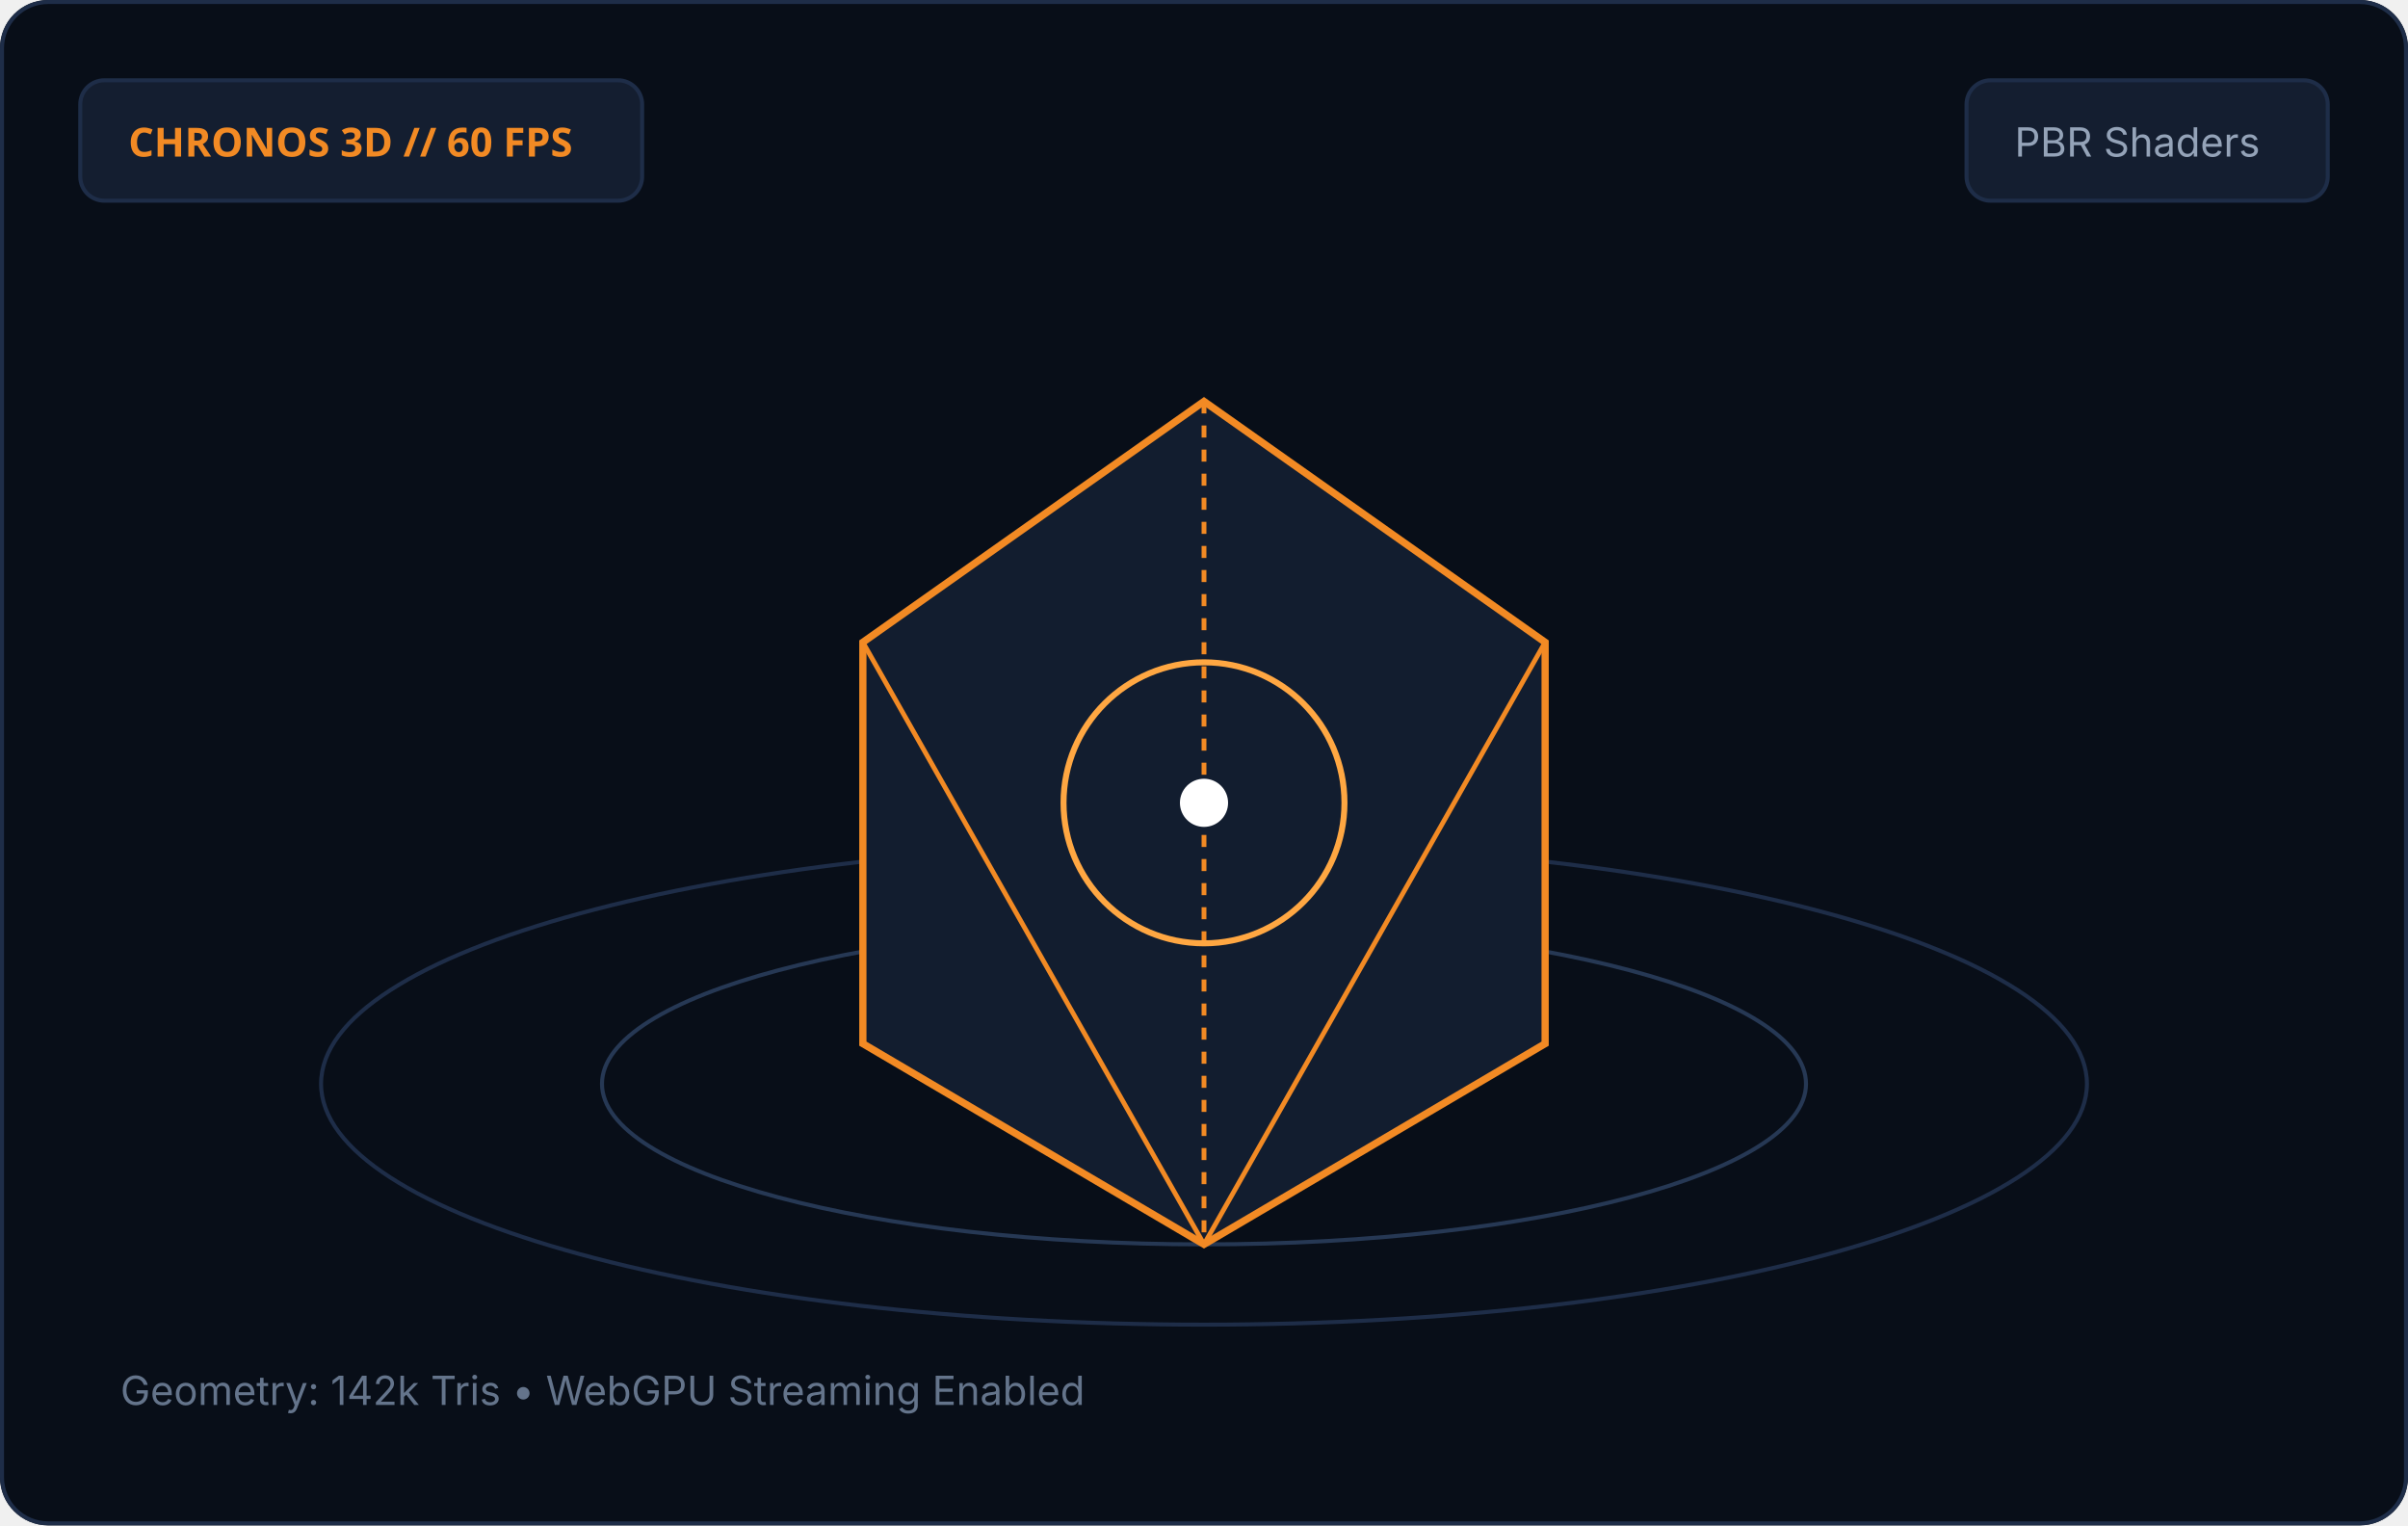
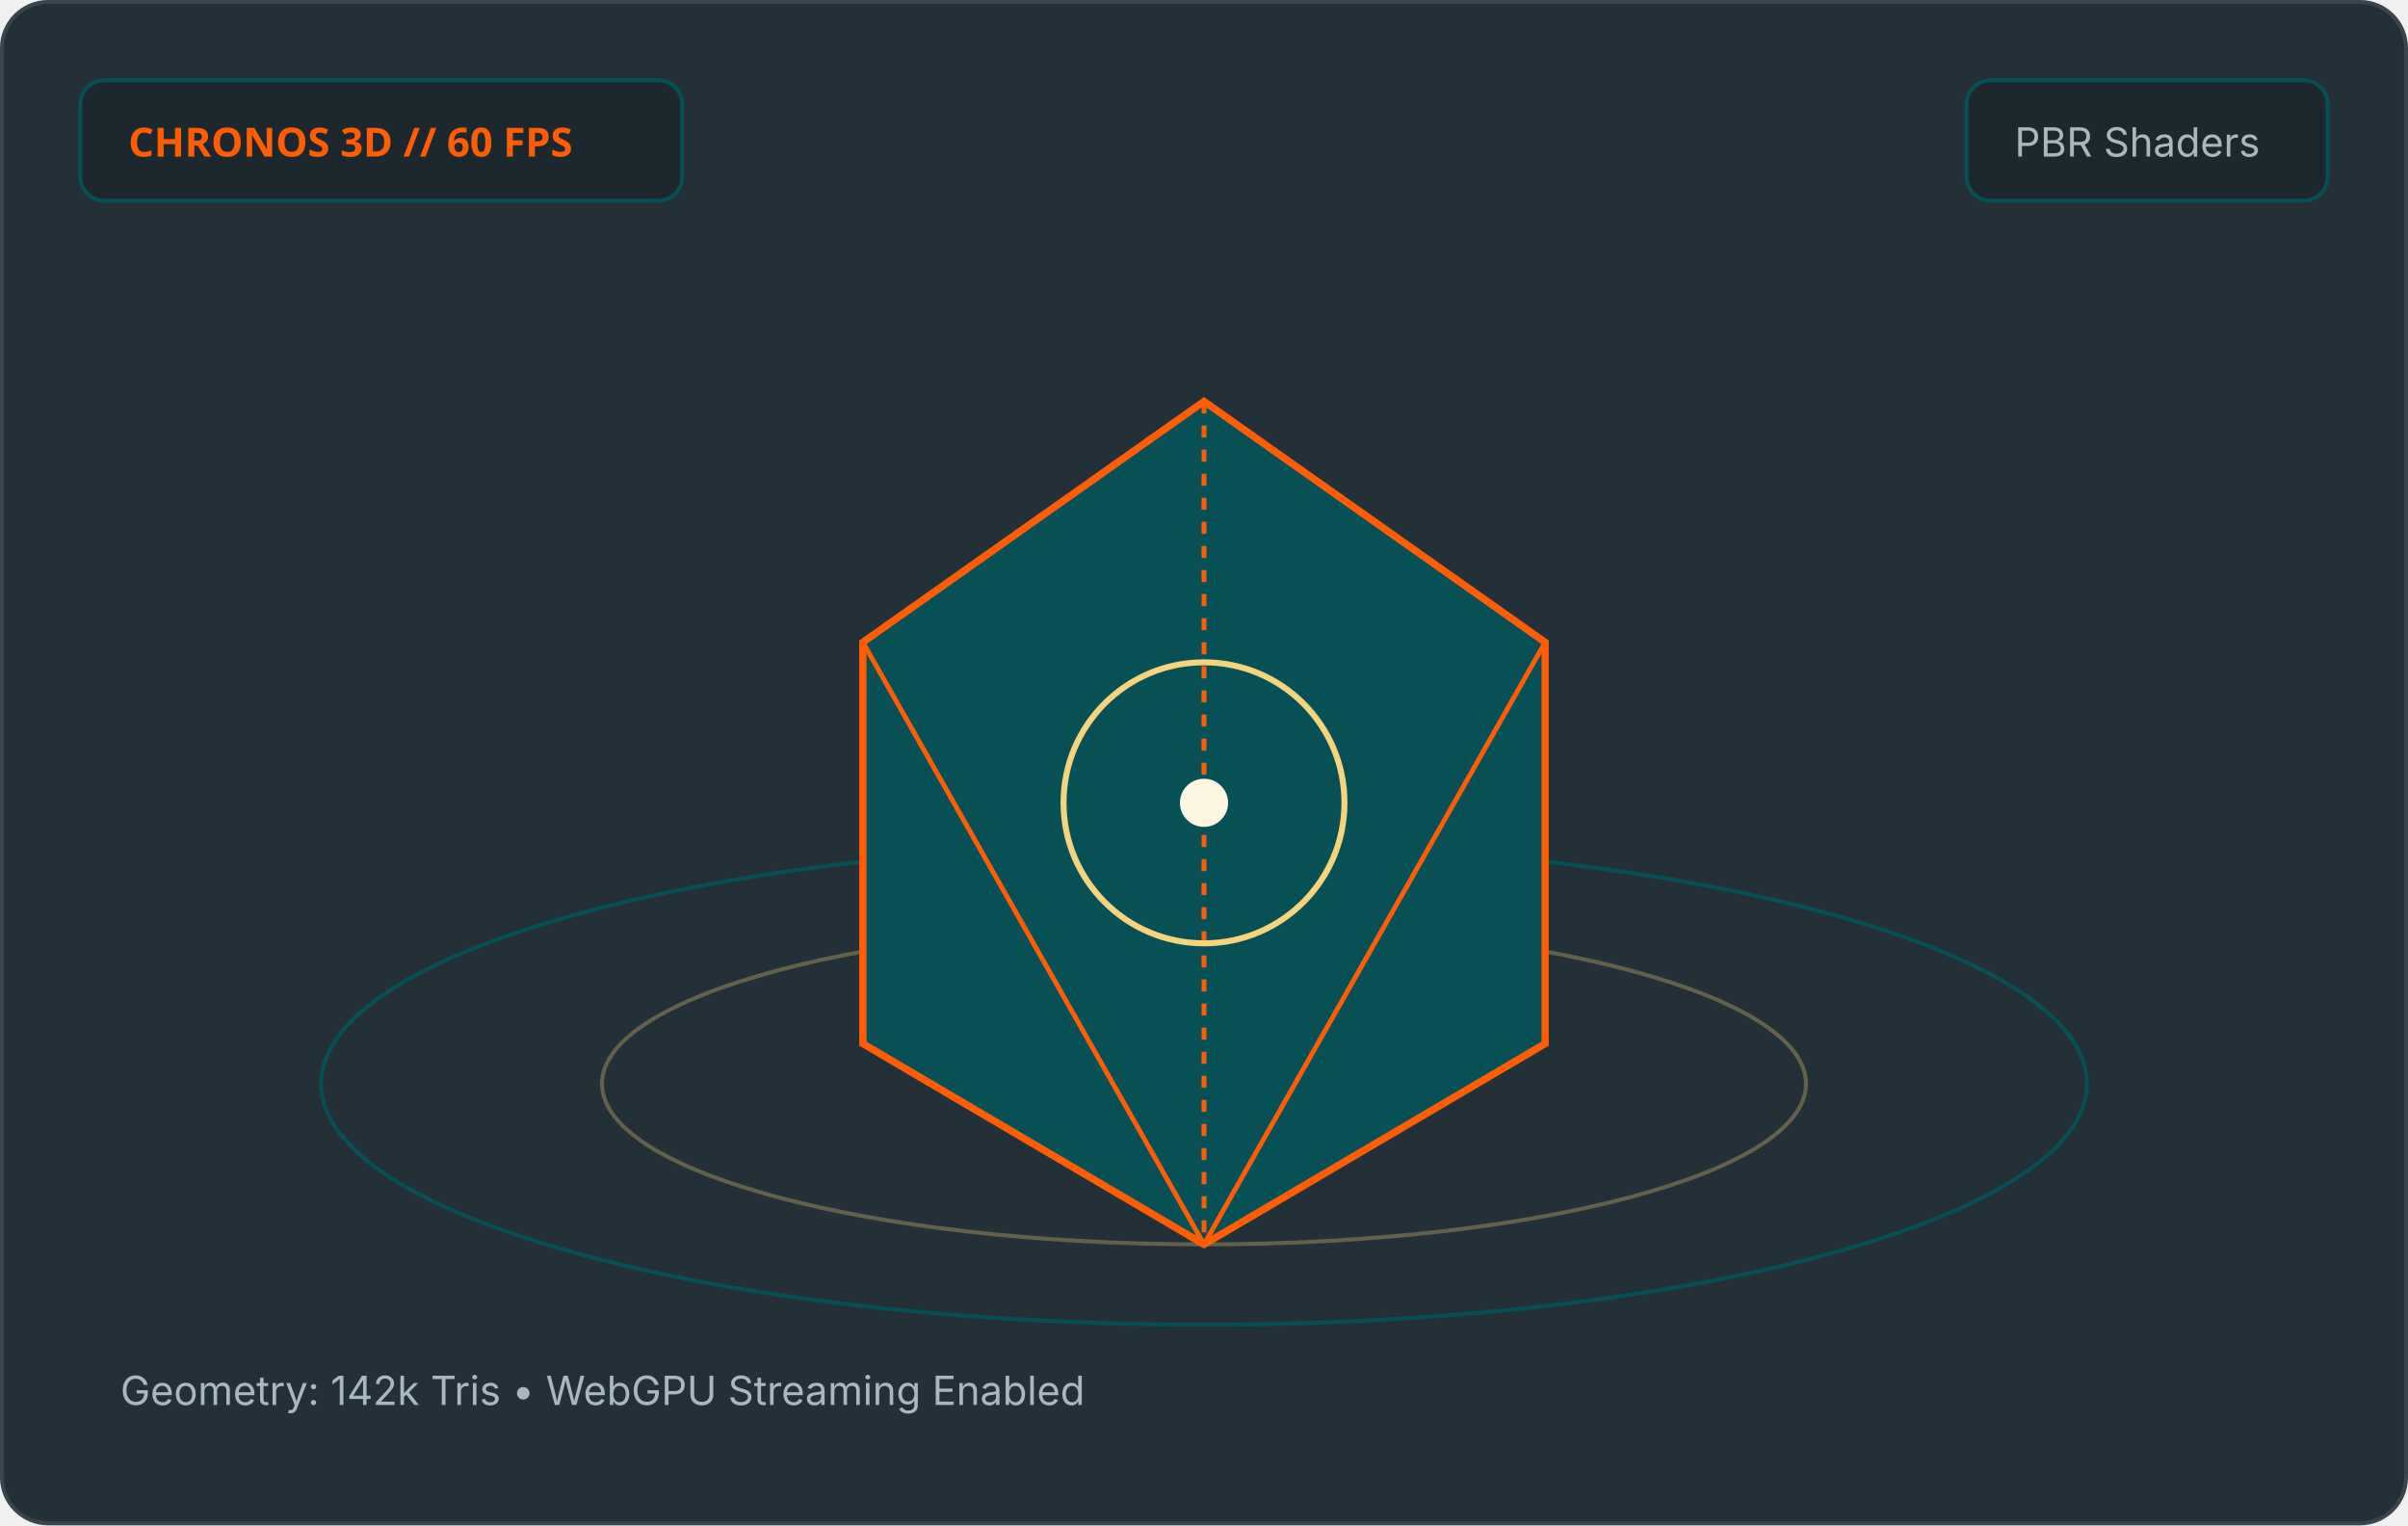
<svg xmlns="http://www.w3.org/2000/svg" viewBox="0 0 600 380" fill="none">
-   <rect width="600" height="380" rx="12" fill="#080E18" />
-   <rect x="0.5" y="0.5" width="599" height="379" rx="11.5" stroke="#1E2D48" />
-   <rect x="20" y="20" width="140" height="30" rx="6" fill="#141E30" stroke="#1E2D48" />
-   <text x="32" y="39" font-family="'Space Grotesk', sans-serif" font-size="10" font-weight="600" fill="#F28A24">CHRONOS 3D // 60 FPS</text>
-   <rect x="490" y="20" width="90" height="30" rx="6" fill="#141E30" stroke="#1E2D48" />
-   <text x="502" y="39" font-family="'Inter', sans-serif" font-size="10" fill="#94A3B8">PBR Shaders</text>
+   <rect width="600" height="380" rx="12" fill="#233038" />
+   <rect x="0.5" y="0.5" width="599" height="379" rx="11.5" stroke="rgba(255,255,255,0.1)" />
+   <rect x="20" y="20" width="150" height="30" rx="6" fill="#1C272E" stroke="#075056" />
+   <text x="32" y="39" font-family="'Space Grotesk', sans-serif" font-size="10" font-weight="600" fill="#FF5D05">CHRONOS 3D // 60 FPS</text>
+   <rect x="490" y="20" width="90" height="30" rx="6" fill="#1C272E" stroke="#075056" />
+   <text x="502" y="39" font-family="'Inter', sans-serif" font-size="10" fill="#A9B8BC">PBR Shaders</text>
  <g transform="translate(300, 200)">
-     <ellipse cx="0" cy="70" rx="220" ry="60" fill="none" stroke="#1E2D48" stroke-width="1" />
-     <ellipse cx="0" cy="70" rx="150" ry="40" fill="none" stroke="#263854" stroke-width="1" />
-     <polygon points="0,-100 85,-40 85,60 0,110 -85,60 -85,-40" fill="#121D2F" stroke="#F28A24" stroke-width="1.8" />
-     <line x1="0" y1="-100" x2="0" y2="110" stroke="#F28A24" stroke-width="1.2" stroke-dasharray="3" />
-     <line x1="0" y1="110" x2="85" y2="-40" stroke="#F28A24" stroke-width="1.2" />
-     <line x1="0" y1="110" x2="-85" y2="-40" stroke="#F28A24" stroke-width="1.2" />
-     <circle cx="0" cy="0" r="35" fill="none" stroke="#FFA742" stroke-width="1.5" />
-     <circle cx="0" cy="0" r="6" fill="#FFFFFF" />
+     <ellipse cx="0" cy="70" rx="220" ry="60" fill="none" stroke="#075056" stroke-width="1" />
+     <ellipse cx="0" cy="70" rx="150" ry="40" fill="none" stroke="rgba(244,212,124,0.3)" stroke-width="1" />
+     <polygon points="0,-100 85,-40 85,60 0,110 -85,60 -85,-40" fill="#075056" stroke="#FF5D05" stroke-width="1.8" />
+     <line x1="0" y1="-100" x2="0" y2="110" stroke="#FF5D05" stroke-width="1.2" stroke-dasharray="3" />
+     <line x1="0" y1="110" x2="85" y2="-40" stroke="#FF5D05" stroke-width="1.2" />
+     <line x1="0" y1="110" x2="-85" y2="-40" stroke="#FF5D05" stroke-width="1.2" />
+     <circle cx="0" cy="0" r="35" fill="none" stroke="#F4D47C" stroke-width="1.5" />
+     <circle cx="0" cy="0" r="6" fill="#FDF6E3" />
  </g>
-   <text x="30" y="350" font-family="'Inter', sans-serif" font-size="10" fill="#64748B">Geometry: 142k Tris • WebGPU Streaming Enabled</text>
+   <text x="30" y="350" font-family="'Inter', sans-serif" font-size="10" fill="#A9B8BC">Geometry: 142k Tris • WebGPU Streaming Enabled</text>
</svg>
